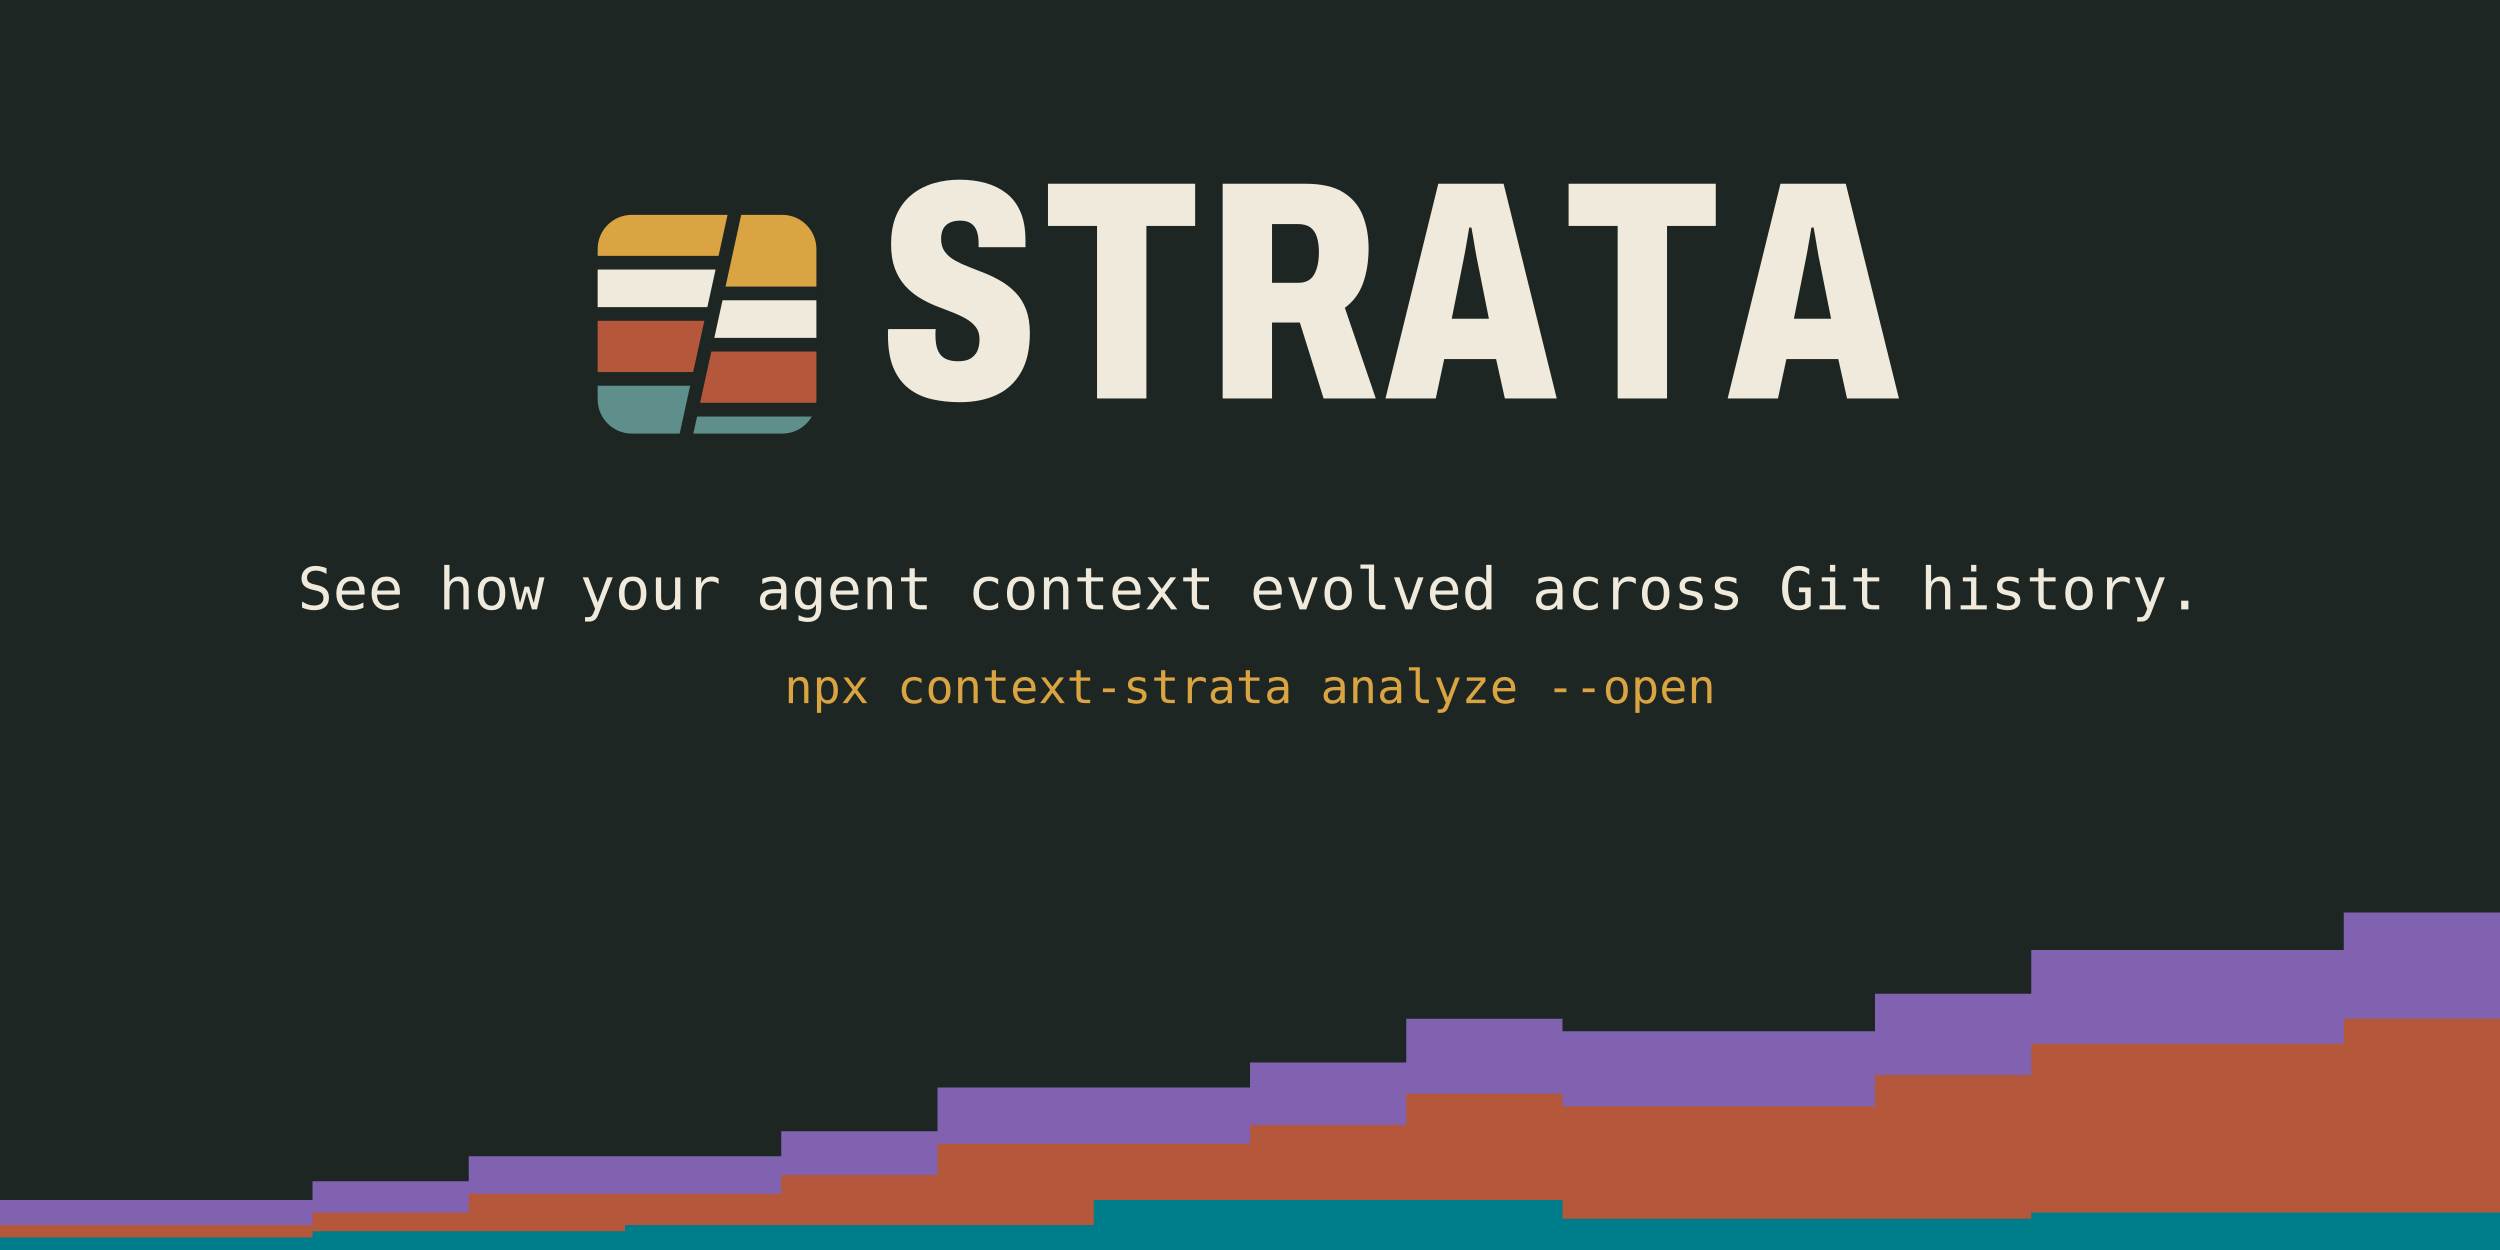
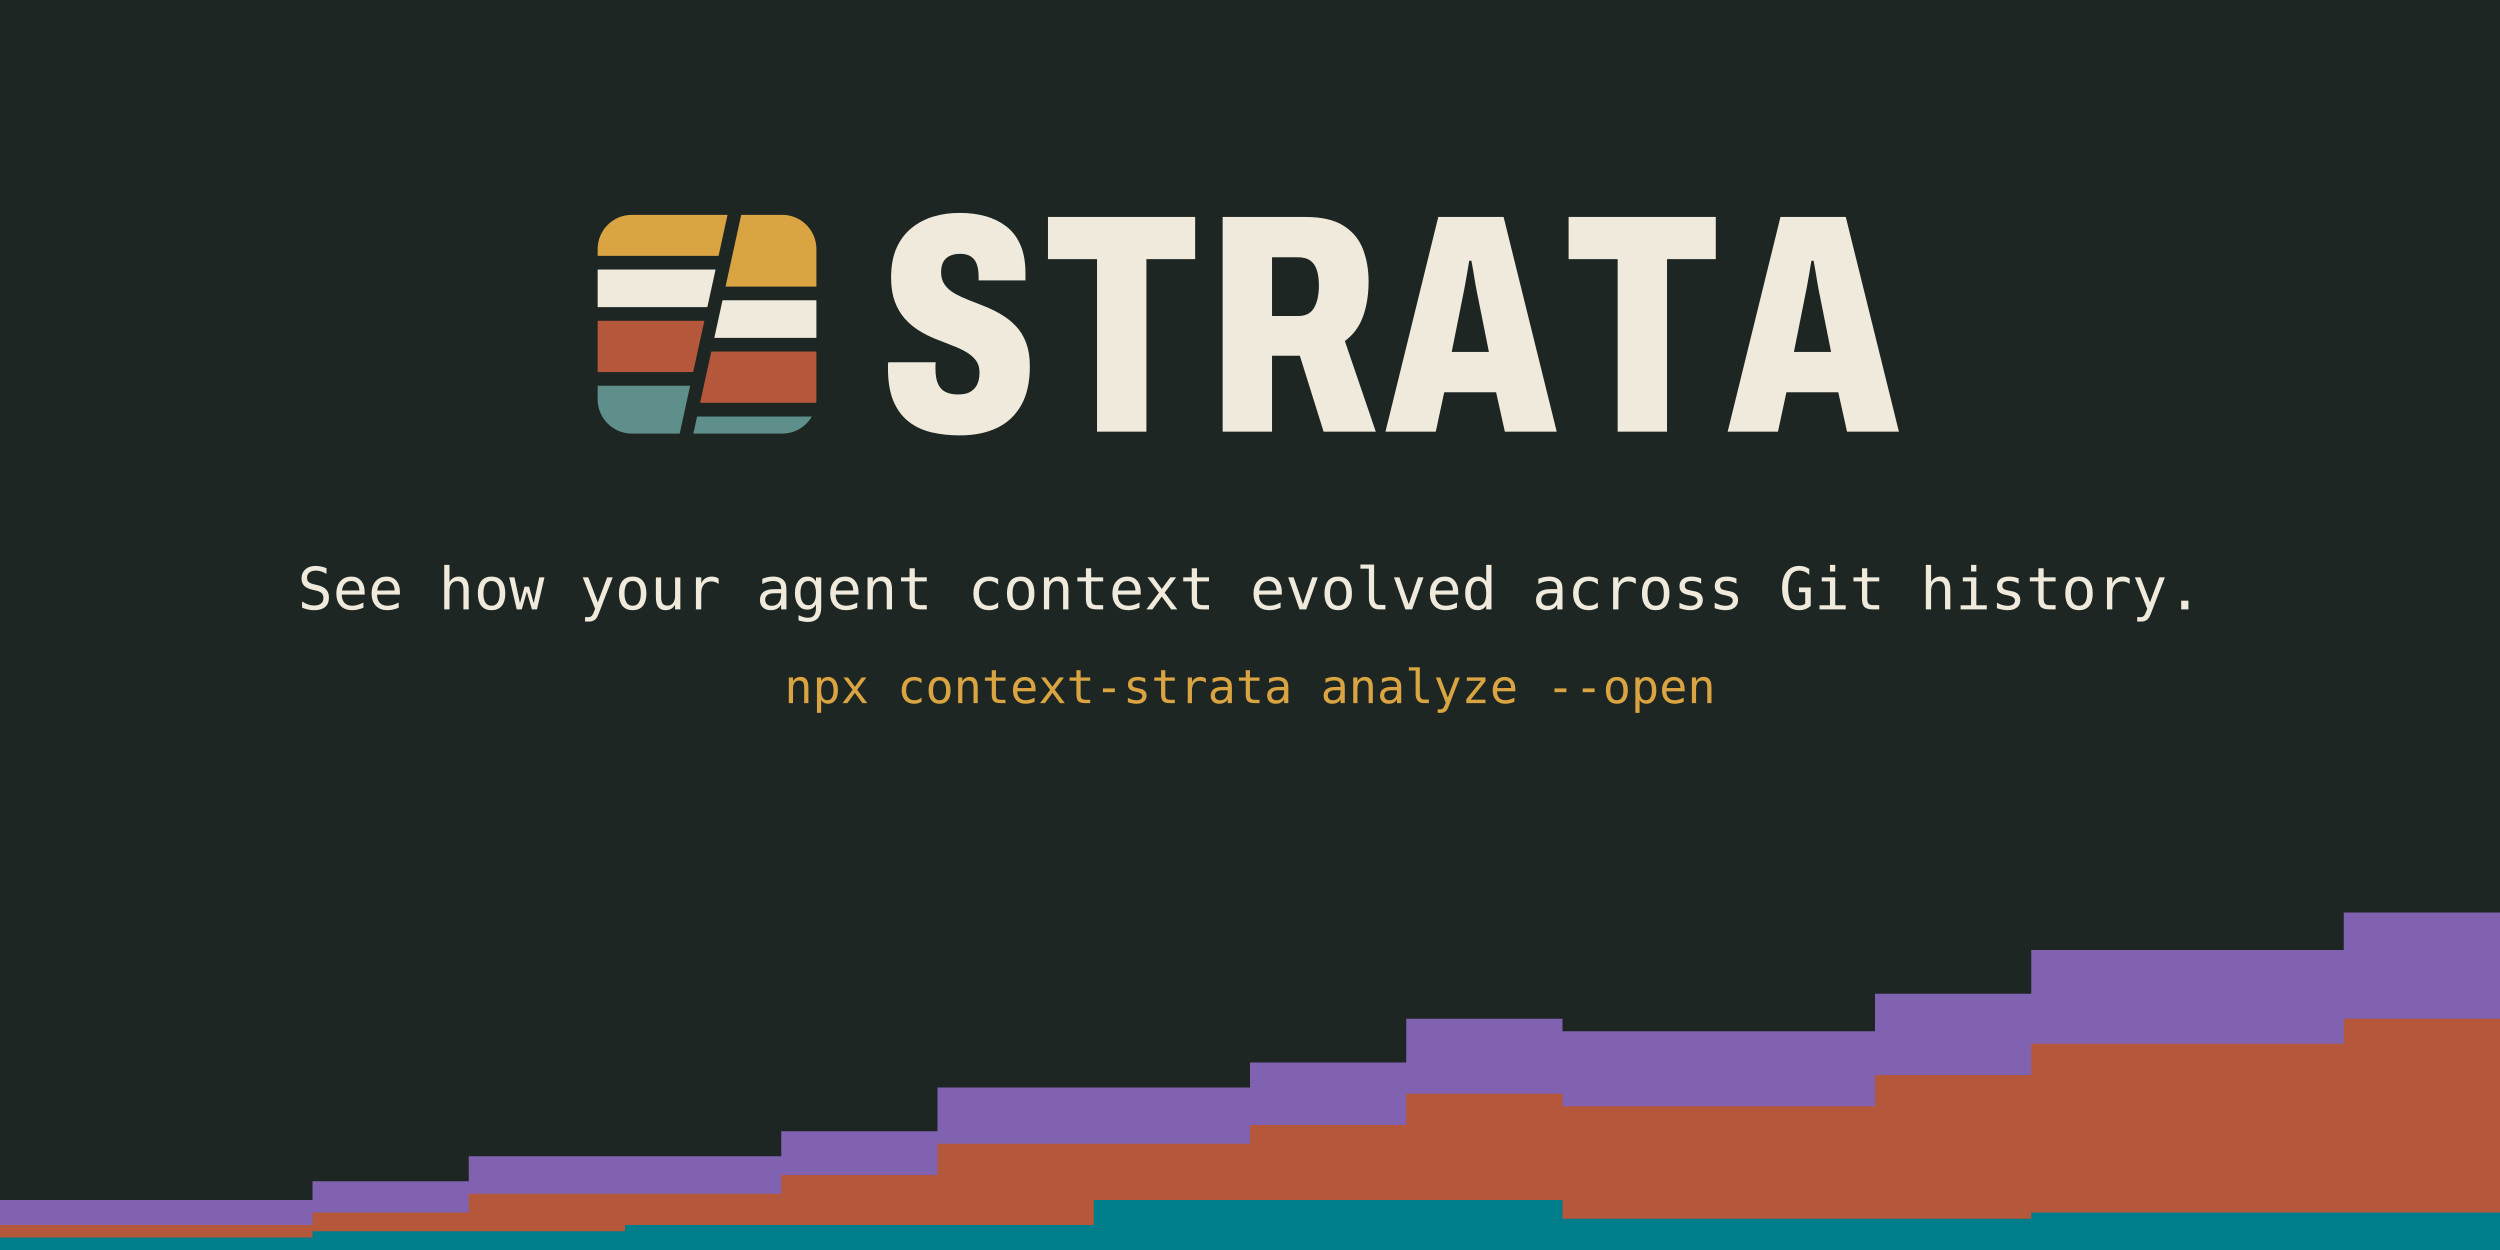
<svg xmlns="http://www.w3.org/2000/svg" width="1280" height="640" viewBox="0 0 1280 640" role="img" aria-labelledby="strata-social">
  <rect width="1280" height="640" fill="#1d2622" />
  <path d="M0,640H0V614.4H80H80V614.4H160H160V604.8H240H240V592H320H320V592H400H400V579.2H480H480V556.8H560H560V556.8H640H640V544H720H720V521.6H800H800V528H880H880V528H960H960V508.8H1040H1040V486.4H1120H1120V486.4H1200H1200V467.2H1280V640Z" fill="#8062b0" />
  <path d="M0,640H0V627.2H80H80V627.2H160H160V620.8H240H240V611.2H320H320V611.2H400H400V601.6H480H480V585.6H560H560V585.6H640H640V576H720H720V560H800H800V566.4H880H880V566.4H960H960V550.4H1040H1040V534.4H1120H1120V534.4H1200H1200V521.6H1280V640Z" fill="#b5573a" />
  <path d="M0,640H0V633.6H80H80V633.6H160H160V630.4H240H240V630.4H320H320V627.2H400H400V627.2H480H480V627.2H560H560V614.4H640H640V614.4H720H720V614.4H800H800V624H880H880V624H960H960V624H1040H1040V620.8H1120H1120V620.8H1200H1200V620.8H1280V640Z" fill="#007d8a" />
  <g transform="translate(306 110) scale(1.75)">
    <clipPath id="strata-mark">
      <rect width="64" height="64" rx="10" />
    </clipPath>
    <g clip-path="url(#strata-mark)">
      <rect width="64" height="64" fill="#1d2622" />
      <path d="M0,0H38L35.38,12H0Z" fill="#d9a441" />
      <path d="M42,0H64V21H37.41Z" fill="#d9a441" />
      <path d="M0,16H34.5L32.09,27H0Z" fill="#efeadb" />
      <path d="M36.53,25H64V36H34.13Z" fill="#efeadb" />
      <path d="M0,31H31.22L27.94,46H0Z" fill="#b5573a" />
      <path d="M33.25,40H64V55H29.97Z" fill="#b5573a" />
      <path d="M0,50H27.06L24,64H0Z" fill="#5f8f8a" />
      <path d="M29.09,59H64V64H28Z" fill="#5f8f8a" />
    </g>
  </g>
-   <path transform="translate(450 204) scale(0.16)" fill="#efeadb" d="M259 12Q211 12 169.5 2.5Q128 -7 96.5 -31Q65 -55 47 -96.5Q29 -138 29 -202Q29 -206 29 -212Q29 -218 30 -222H182Q181 -217 181 -212Q181 -207 181 -202Q181 -170 189.5 -152Q198 -134 214 -126.5Q230 -119 253 -119Q267 -119 277.5 -121.5Q288 -124 296.5 -130Q305 -136 310.5 -144Q316 -152 319 -163.5Q322 -175 322 -189Q322 -213 310 -228.5Q298 -244 278 -255.5Q258 -267 232.5 -276.5Q207 -286 180 -297Q153 -308 128 -323.5Q103 -339 83 -361.5Q63 -384 51 -416Q39 -448 39 -493Q39 -549 56.5 -588Q74 -627 105 -652Q136 -677 175 -688.5Q214 -700 258 -700Q303 -700 341 -689.5Q379 -679 408 -656.5Q437 -634 453 -597Q469 -560 469 -506V-484H319V-496Q319 -519 313.5 -535Q308 -551 295 -560Q282 -569 260 -569Q241 -569 227 -562.5Q213 -556 206 -543Q199 -530 199 -510Q199 -486 211 -469.5Q223 -453 243.5 -441.5Q264 -430 289 -420.5Q314 -411 341 -400Q368 -389 393 -374Q418 -359 438.5 -337.5Q459 -316 471 -284.5Q483 -253 483 -209Q483 -133 455 -84Q427 -35 377 -11.5Q327 12 259 12Z M698 0V-552H541V-687H1012V-552H856V0Z M1100 0V-687H1365Q1442 -687 1486 -659.5Q1530 -632 1548.5 -585Q1567 -538 1567 -480Q1567 -419 1549.5 -369.5Q1532 -320 1491 -290L1590 0H1423L1347 -243H1258V0ZM1258 -370H1342Q1378 -370 1393 -397Q1408 -424 1408 -468Q1408 -496 1401.5 -516.5Q1395 -537 1380.5 -547.5Q1366 -558 1340 -558H1258Z M1621 0 1790 -687H1999L2169 0H2003L1975 -126H1809L1782 0ZM1833 -255H1952L1917 -430Q1915 -438 1912.5 -452Q1910 -466 1907 -483Q1904 -500 1901.5 -516.5Q1899 -533 1896 -547H1889Q1886 -530 1882.5 -508Q1879 -486 1875 -465.5Q1871 -445 1868 -430Z M2364 0V-552H2207V-687H2678V-552H2522V0Z M2716 0 2885 -687H3094L3264 0H3098L3070 -126H2904L2877 0ZM2928 -255H3047L3012 -430Q3010 -438 3007.5 -452Q3005 -466 3002 -483Q2999 -500 2996.5 -516.5Q2994 -533 2991 -547H2984Q2981 -530 2977.5 -508Q2974 -486 2970 -465.5Q2966 -445 2963 -430Z" />
+   <path transform="translate(450 221) scale(0.16)" fill="#efeadb" d="M259 12Q211 12 169.5 2.5Q128 -7 96.5 -31Q65 -55 47 -96.5Q29 -138 29 -202Q29 -206 29 -212Q29 -218 30 -222H182Q181 -217 181 -212Q181 -207 181 -202Q181 -170 189.5 -152Q198 -134 214 -126.5Q230 -119 253 -119Q267 -119 277.5 -121.5Q288 -124 296.5 -130Q305 -136 310.5 -144Q316 -152 319 -163.5Q322 -175 322 -189Q322 -213 310 -228.5Q298 -244 278 -255.5Q258 -267 232.5 -276.5Q207 -286 180 -297Q153 -308 128 -323.5Q103 -339 83 -361.5Q63 -384 51 -416Q39 -448 39 -493Q39 -549 56.5 -588Q74 -627 105 -652Q136 -677 175 -688.5Q214 -700 258 -700Q303 -700 341 -689.5Q379 -679 408 -656.5Q437 -634 453 -597Q469 -560 469 -506V-484H319V-496Q319 -519 313.5 -535Q308 -551 295 -560Q282 -569 260 -569Q241 -569 227 -562.5Q213 -556 206 -543Q199 -530 199 -510Q199 -486 211 -469.5Q223 -453 243.5 -441.5Q264 -430 289 -420.5Q314 -411 341 -400Q368 -389 393 -374Q418 -359 438.5 -337.5Q459 -316 471 -284.5Q483 -253 483 -209Q483 -133 455 -84Q427 -35 377 -11.5Q327 12 259 12Z M698 0V-552H541V-687H1012V-552H856V0Z M1100 0V-687H1365Q1442 -687 1486 -659.5Q1530 -632 1548.5 -585Q1567 -538 1567 -480Q1567 -419 1549.5 -369.5Q1532 -320 1491 -290L1590 0H1423L1347 -243H1258V0ZM1258 -370H1342Q1378 -370 1393 -397Q1408 -424 1408 -468Q1408 -496 1401.5 -516.5Q1395 -537 1380.5 -547.5Q1366 -558 1340 -558H1258Z M1621 0 1790 -687H1999L2169 0H2003L1975 -126H1809L1782 0ZM1833 -255H1952L1917 -430Q1915 -438 1912.5 -452Q1910 -466 1907 -483Q1904 -500 1901.5 -516.5Q1899 -533 1896 -547H1889Q1886 -530 1882.5 -508Q1879 -486 1875 -465.5Q1871 -445 1868 -430Z M2364 0V-552H2207V-687H2678V-552H2522V0Z M2716 0 2885 -687H3094L3264 0H3098L3070 -126H2904L2877 0ZM2928 -255H3047L3012 -430Q3010 -438 3007.5 -452Q3005 -466 3002 -483Q2999 -500 2996.5 -516.5Q2994 -533 2991 -547H2984Q2981 -530 2977.5 -508Q2974 -486 2970 -465.5Q2966 -445 2963 -430Z" />
  <text x="640" y="312" text-anchor="middle" font-family="ui-monospace, SFMono-Regular, Menlo, Consolas, monospace" font-size="30" fill="#efeadb">See how your agent context evolved across Git history.</text>
  <text x="640" y="360" text-anchor="middle" font-family="ui-monospace, SFMono-Regular, Menlo, Consolas, monospace" font-size="24" fill="#d9a441">npx context-strata analyze --open</text>
</svg>
